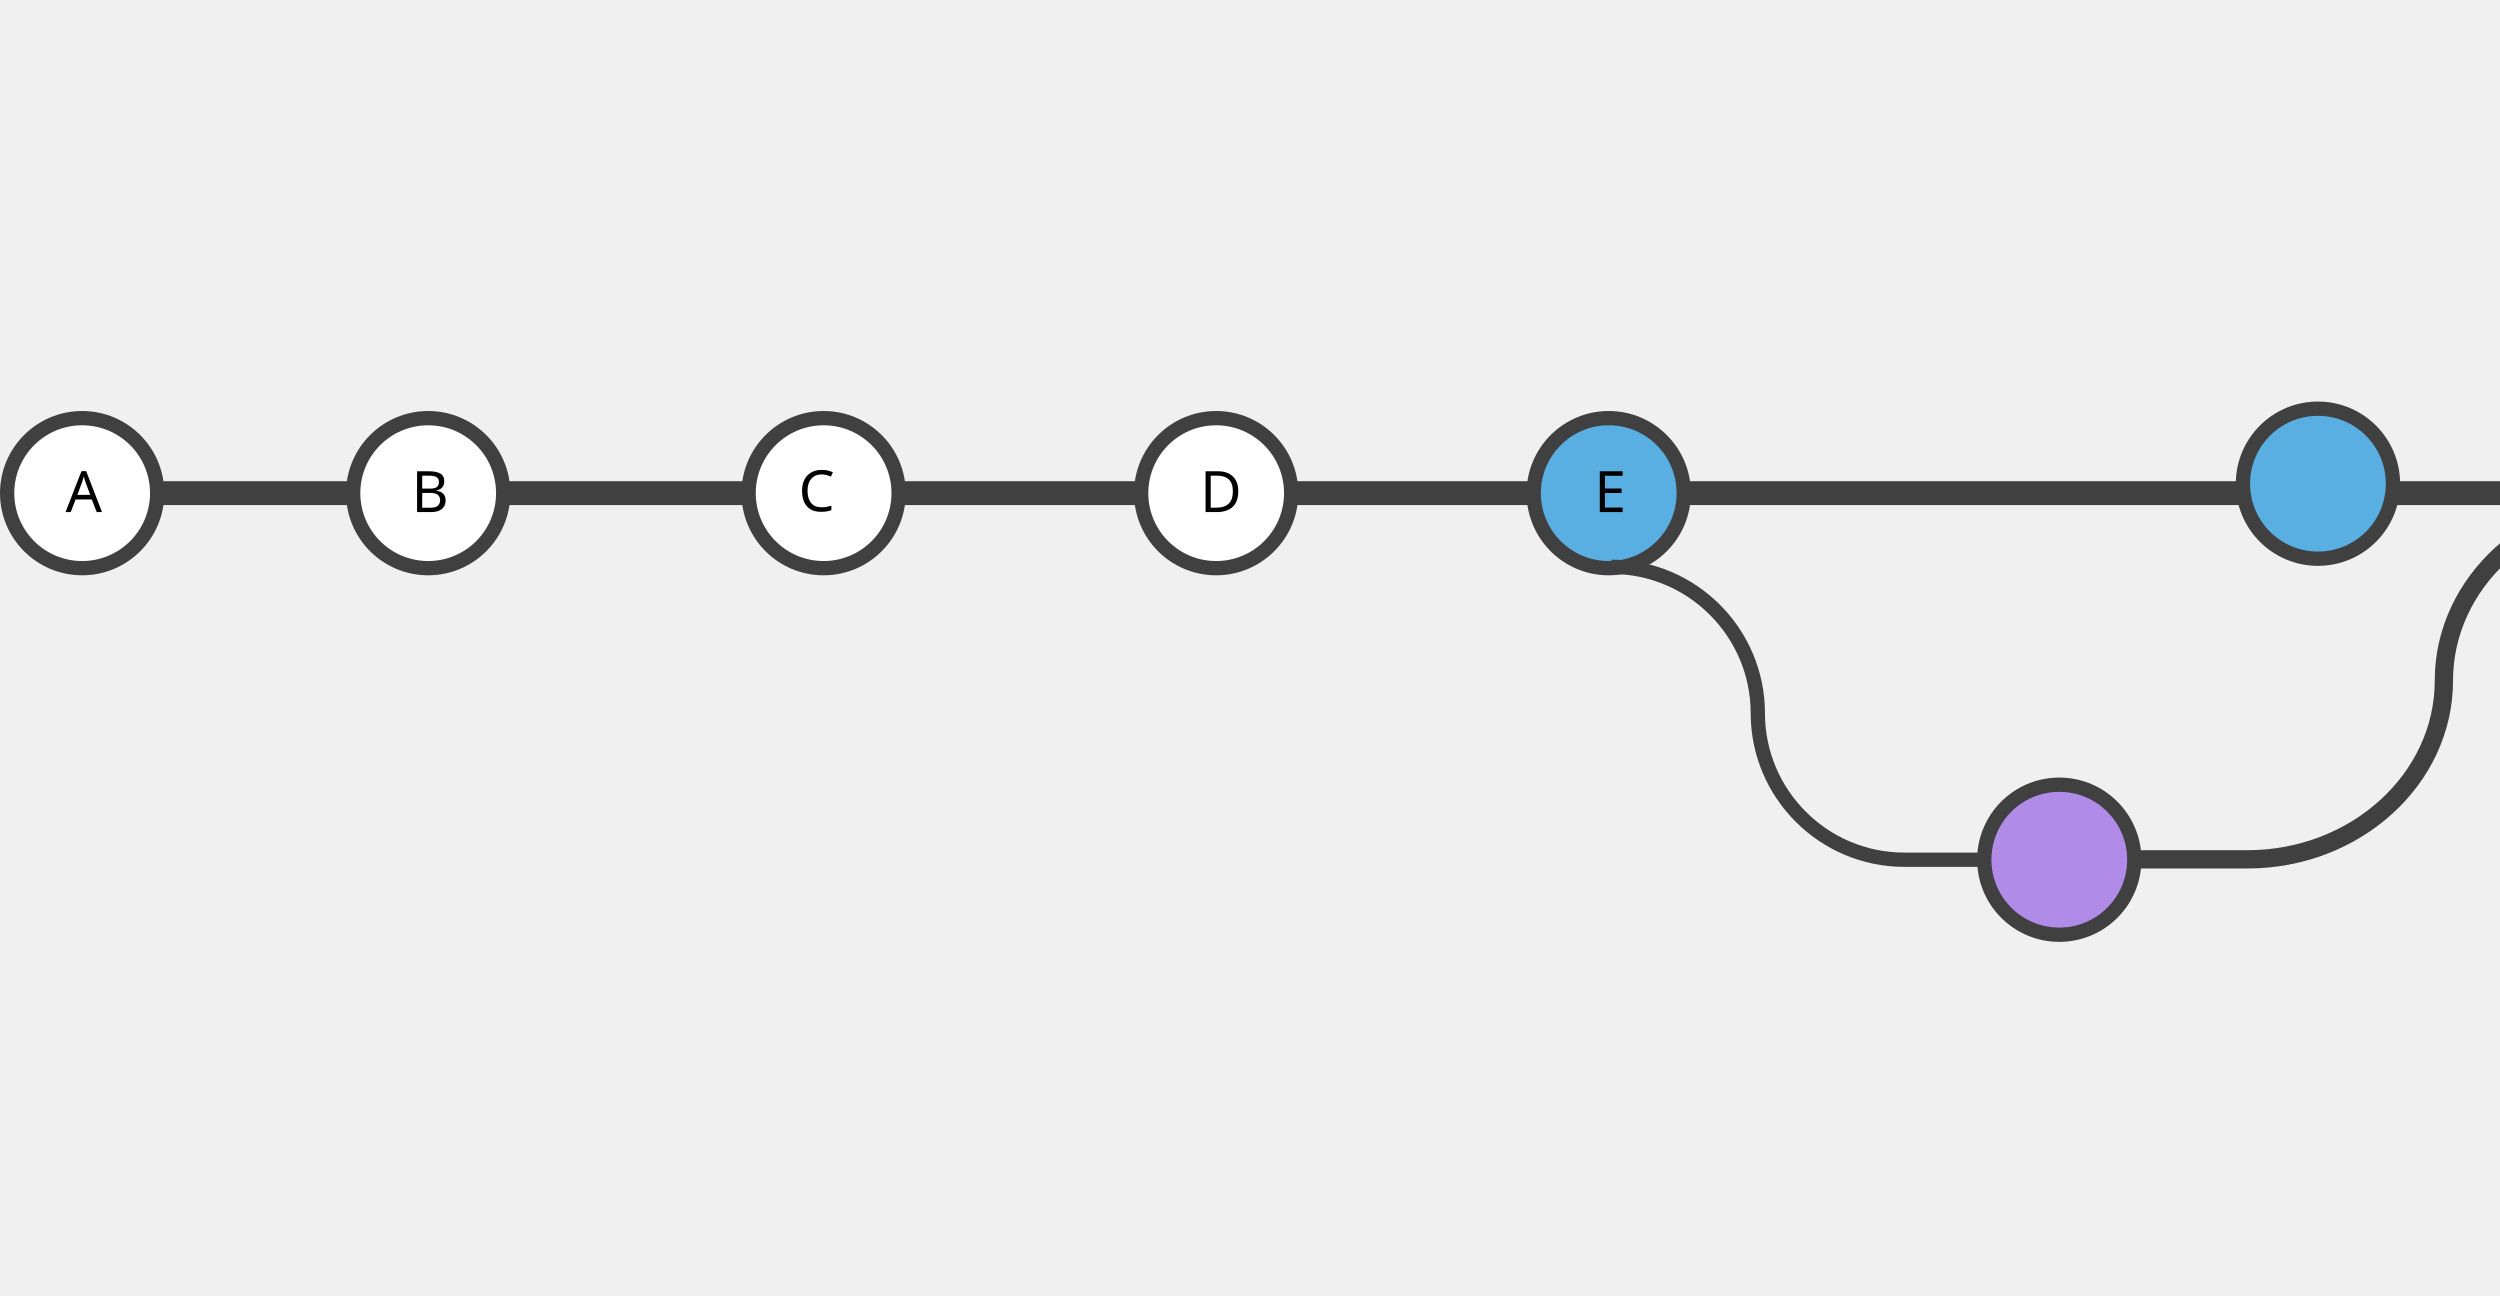
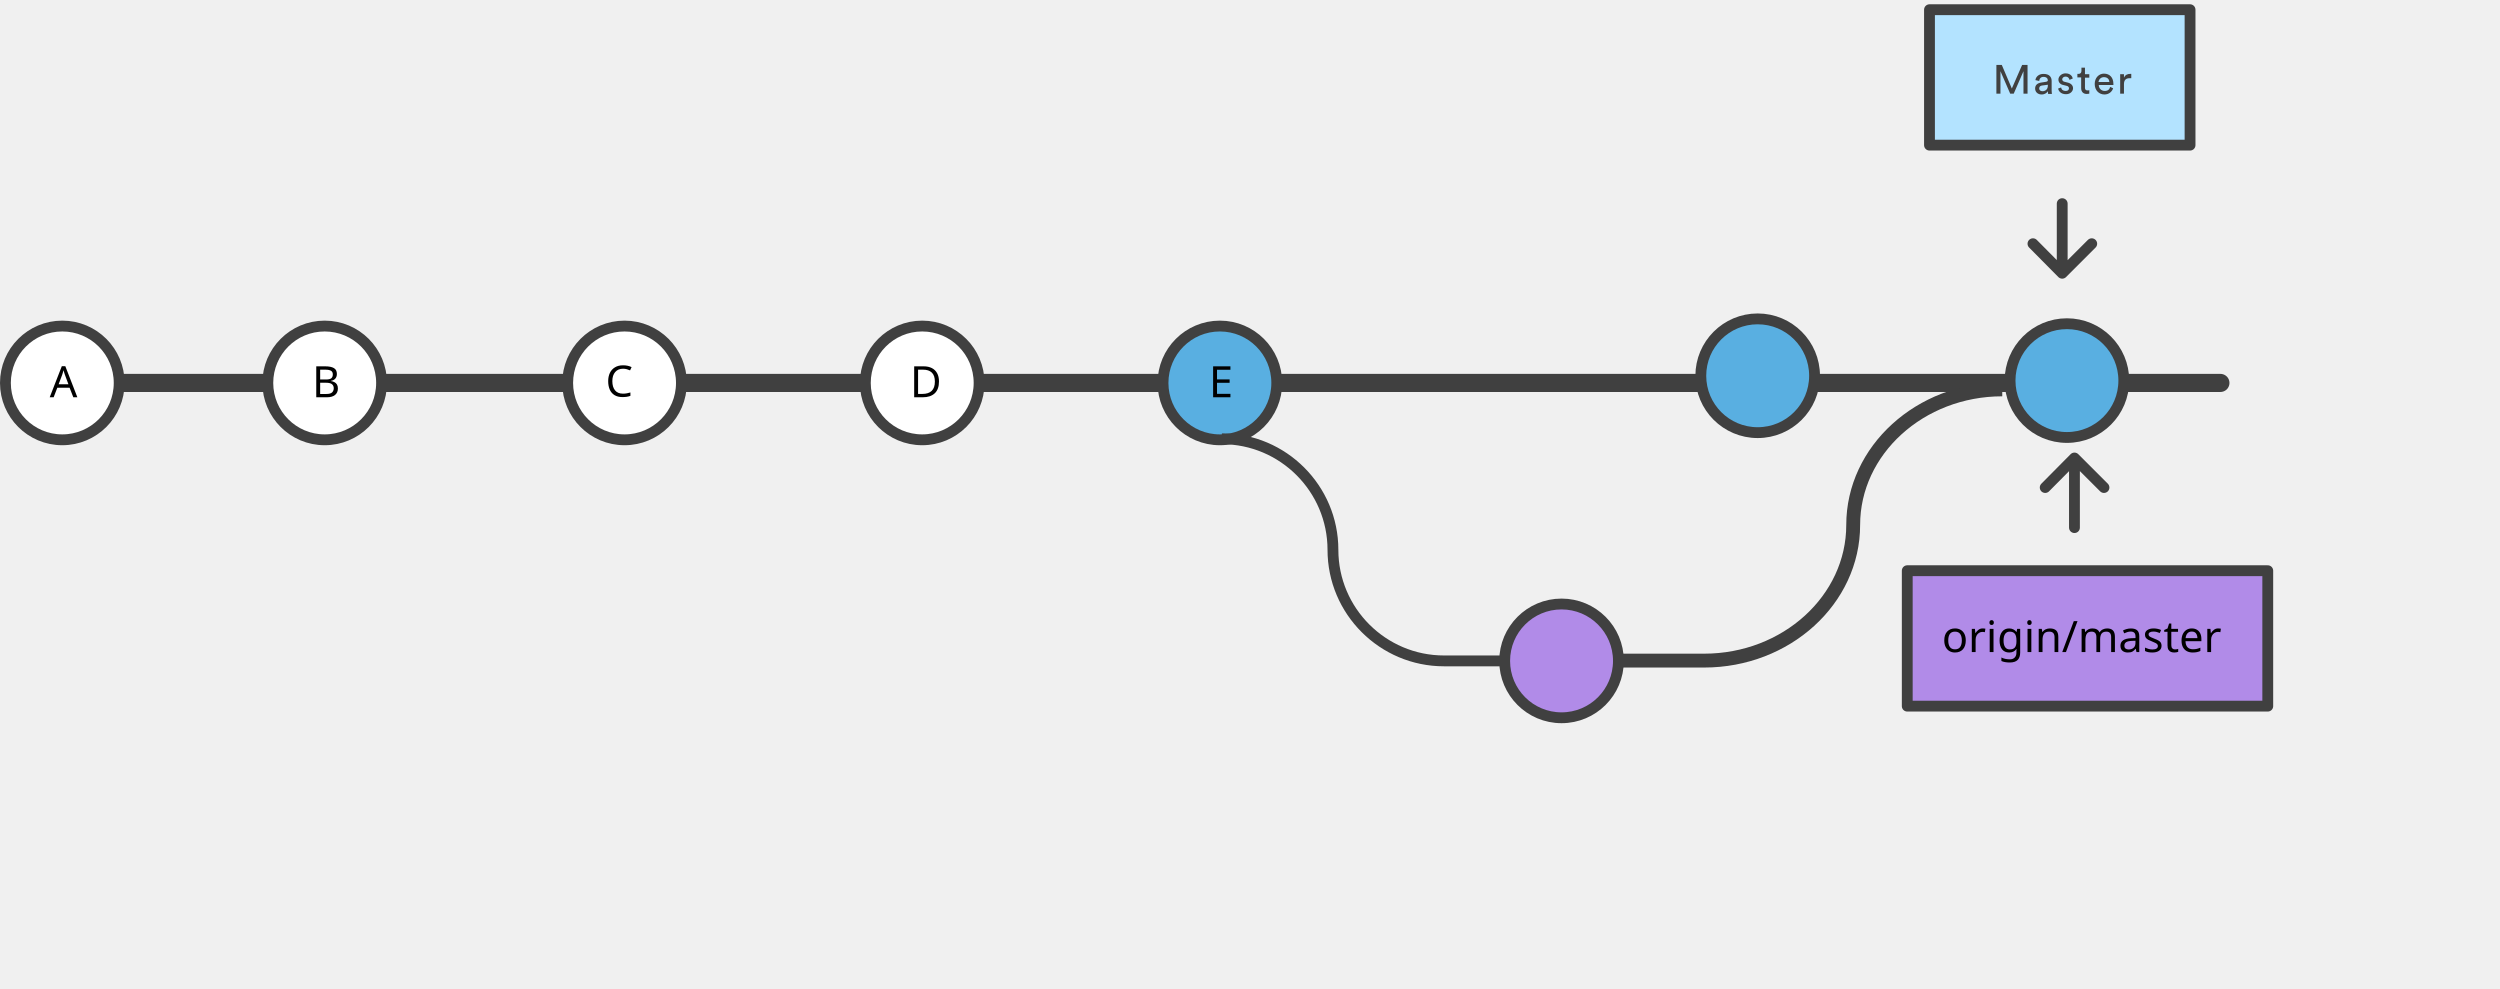
- <svg xmlns="http://www.w3.org/2000/svg" viewBox="0 0 699.904 362.563" version="1.1" id="svg21" width="699.904" height="362.563">
+ <svg xmlns="http://www.w3.org/2000/svg" viewBox="0 0 923 365" version="1.1" id="svg21" width="923" height="365">
  <defs id="defs25" />
  <style id="style2">.st0{display:none;} .st1{display:inline;} .st2{fill:#FFFFFF;} .st3{fill:none;stroke:#9882CE;stroke-width:4;stroke-miterlimit:10;} .st4{fill:#B3E3FF;stroke:#404040;stroke-width:4;stroke-miterlimit:10;} .st5{fill:#FFFFFF;stroke:#404040;stroke-width:4;stroke-miterlimit:10;} .st6{fill:none;stroke:#404040;stroke-width:4;stroke-linecap:round;stroke-linejoin:round;stroke-miterlimit:10;} .st7{fill:#B18BE8;stroke:#404040;stroke-width:4;stroke-linecap:round;stroke-linejoin:round;stroke-miterlimit:10;} .st8{fill:#404040;} .st9{fill:none;stroke:#404040;stroke-width:4;stroke-miterlimit:10;} .st10{fill:#B18BE8;stroke:#404040;stroke-width:4;stroke-miterlimit:10;} .st11{fill:#4ED1A1;stroke:#404040;stroke-width:4;stroke-miterlimit:10;} .st12{fill:none;stroke:#CCCCCC;stroke-width:7;stroke-linecap:round;stroke-linejoin:round;stroke-miterlimit:10;} .st13{fill:#FFFFFF;stroke:#CCCCCC;stroke-width:7;stroke-linecap:round;stroke-linejoin:round;stroke-miterlimit:10;} .st14{fill:none;stroke:#404040;stroke-width:7;stroke-miterlimit:10;} .st15{fill:#B3E3FF;stroke:#404040;stroke-width:7;stroke-miterlimit:10;} .st16{fill:#CCCCCC;} .st17{fill:#FFFFFF;stroke:#404040;stroke-width:4;stroke-linejoin:round;stroke-miterlimit:10;} .st18{fill:#FFFFFF;stroke:#404040;stroke-width:4;stroke-linecap:round;stroke-linejoin:round;stroke-miterlimit:10;} .st19{fill:#B3E3FF;stroke:#404040;stroke-width:4;stroke-linejoin:round;stroke-miterlimit:10;} .st20{fill:none;stroke:#CCCCCC;stroke-linecap:round;stroke-linejoin:round;stroke-miterlimit:10;} .st21{fill:#999999;} .st22{fill:#4ED1A1;stroke:#404040;stroke-width:4;stroke-linecap:round;stroke-linejoin:round;stroke-miterlimit:10;} .st23{fill:#4CD3D6;stroke:#404040;stroke-width:4;stroke-linejoin:round;stroke-miterlimit:10;} .st24{fill:none;stroke:#59AFE1;stroke-width:4;stroke-miterlimit:10;} .st25{fill:#59AFE1;stroke:#404040;stroke-width:4;stroke-linejoin:round;stroke-miterlimit:10;} .st26{fill:#FFFFFF;stroke:#59AFE1;stroke-width:4;stroke-miterlimit:10;} .st27{fill:#B3E3FF;stroke:#404040;stroke-width:4;stroke-linecap:round;stroke-linejoin:round;stroke-miterlimit:10;} .st28{fill:#FC8363;stroke:#404040;stroke-width:4;stroke-linecap:round;stroke-linejoin:round;stroke-miterlimit:10;} .st29{fill:#CCCCCC;stroke:#404040;stroke-width:4;stroke-miterlimit:10;} .st30{fill:#FFFFFF;stroke:#6693ED;stroke-width:4;stroke-miterlimit:10;} .st31{fill:none;stroke:#A97CDD;stroke-width:4;stroke-linecap:round;stroke-linejoin:round;stroke-miterlimit:10;} .st32{fill:none;stroke:#B3E3FF;stroke-width:4;stroke-linecap:round;stroke-linejoin:round;stroke-miterlimit:10;} .st33{fill:none;stroke:#4ED1A1;stroke-width:4;stroke-linecap:round;stroke-miterlimit:10;} .st34{fill:none;stroke:#4ED1A1;stroke-width:4;stroke-linecap:round;stroke-linejoin:round;stroke-miterlimit:10;} .st35{fill:#E24B88;stroke:#404040;stroke-width:4;stroke-linecap:round;stroke-linejoin:round;stroke-miterlimit:10;} .st36{fill:none;stroke:#DEEFF8;stroke-width:4;stroke-miterlimit:10;} .st37{fill:none;stroke:#CCCCCC;stroke-width:4;stroke-linecap:round;stroke-linejoin:round;} .st38{fill:none;stroke:#CCCCCC;stroke-width:4;stroke-linecap:round;stroke-linejoin:round;stroke-dasharray:0,14.305;} .st39{fill:none;stroke:#CCCCCC;stroke-width:4;stroke-linecap:round;stroke-linejoin:round;stroke-dasharray:0,14.169;} .st40{fill:none;stroke:#CCCCCC;stroke-width:4;stroke-linecap:round;stroke-linejoin:round;stroke-dasharray:0,13.979;} .st41{fill:none;stroke:#CCCCCC;stroke-width:4;stroke-linecap:round;stroke-linejoin:round;stroke-dasharray:0,14.788;} .st42{fill:none;stroke:#CCCCCC;stroke-width:4;stroke-linecap:round;stroke-linejoin:round;stroke-dasharray:0,14.963;} .st43{fill:none;stroke:#CCCCCC;stroke-width:4;stroke-linecap:round;stroke-linejoin:round;stroke-dasharray:0,12.543;} .st44{fill:none;stroke:#CCCCCC;stroke-width:4;stroke-linecap:round;stroke-linejoin:round;stroke-dasharray:0,13.684;} .st45{fill:none;stroke:#CCCCCC;stroke-width:4;stroke-linecap:round;stroke-linejoin:round;stroke-dasharray:0,13.772;} .st46{fill:none;stroke:#CCCCCC;stroke-width:4;stroke-linecap:round;stroke-linejoin:round;stroke-dasharray:0,13.649;} .st47{fill:none;stroke:#CCCCCC;stroke-width:4;stroke-linecap:round;stroke-linejoin:round;stroke-dasharray:0,13.907;} .st48{fill:#4CD3D6;stroke:#404040;stroke-width:4;stroke-linecap:round;stroke-linejoin:round;stroke-miterlimit:10;} .st49{fill:none;stroke:#CCCCCC;stroke-width:4;stroke-linecap:round;stroke-linejoin:round;stroke-dasharray:0,14.986;} .st50{fill:none;stroke:#CCCCCC;stroke-width:4;stroke-linecap:round;stroke-linejoin:round;stroke-dasharray:0,14.012;} .st51{fill:none;stroke:#CCCCCC;stroke-width:4;stroke-linecap:round;stroke-linejoin:round;stroke-dasharray:0,14.124;} .st52{fill:none;} .st53{fill:#FFFFFF;stroke:#404040;stroke-width:7;stroke-linecap:round;stroke-linejoin:round;stroke-miterlimit:10;} .st54{fill:#59AFE1;stroke:#404040;stroke-width:7;stroke-linejoin:round;stroke-miterlimit:10;} .st55{fill:#E24B88;stroke:#404040;stroke-width:7;stroke-linecap:round;stroke-linejoin:round;stroke-miterlimit:10;} .st56{fill:none;stroke:#404040;stroke-width:7;stroke-linecap:round;stroke-linejoin:round;stroke-miterlimit:10;} .st57{fill:none;stroke:#CCCCCC;stroke-width:4;stroke-linecap:round;stroke-linejoin:round;stroke-miterlimit:10;} .st58{fill:#FFFFFF;stroke:#CCCCCC;stroke-width:4;stroke-linecap:round;stroke-linejoin:round;stroke-miterlimit:10;} .st59{fill:#F5F5F5;} .st60{fill:#3873AE;} .st61{fill:#75706C;} .st62{fill:none;stroke:#B3E3FF;stroke-width:4;stroke-miterlimit:10;} .st63{fill:#6F6F6F;} .st64{fill:none;stroke:#6F6F6F;stroke-width:2;stroke-miterlimit:10;} .st65{fill:none;stroke:#6F6F6F;stroke-width:3;stroke-miterlimit:10;} .st66{fill:#FFFFFF;stroke:#404040;stroke-width:6;stroke-miterlimit:10;} .st67{fill:#B3E3FF;stroke:#404040;stroke-width:6;stroke-miterlimit:10;}</style>
-   <path style="fill:#ffffff;stroke:#404040;stroke-width:6.685;stroke-linecap:round;stroke-linejoin:round;stroke-miterlimit:10" id="path4" d="M 16.16,138.065 H 819.772" class="st18" />
-   <circle style="fill:#ffffff;stroke:#404040;stroke-width:4;stroke-linecap:round;stroke-linejoin:round;stroke-miterlimit:10" id="circle6" r="21" cy="138.065" cx="119.876" class="st18" />
-   <circle style="fill:#ffffff;stroke:#404040;stroke-width:4;stroke-linecap:round;stroke-linejoin:round;stroke-miterlimit:10" id="circle8" r="21" cy="138.065" cx="230.581" class="st18" />
-   <circle style="fill:#ffffff;stroke:#404040;stroke-width:4;stroke-linecap:round;stroke-linejoin:round;stroke-miterlimit:10" id="circle10" r="21" cy="138.065" cx="340.481" class="st18" />
-   <circle style="fill:#59afe1;stroke:#404040;stroke-width:4;stroke-linejoin:round;stroke-miterlimit:10" id="circle12" r="21" cy="138.065" cx="450.381" class="st25" />
-   <path style="fill:#b3e3ff;stroke:#404040;stroke-width:4;stroke-linejoin:round;stroke-miterlimit:10" id="path14" d="m 712.367,0.271 h 96.2 V 50.271 h -96.2 z" class="st19" />
-   <path style="fill:#404040" id="path16" d="m 747.067,31.271 v -8.3 l -3.6,8.3 h -1.3 l -3.6,-8.3 v 8.3 h -1.5 v -10.6 h 2 l 3.7,8.7 3.8,-8.7 h 2 v 10.6 z m 6.5,-4.1 1.9,-0.3 c 0.4,-0.1 0.6,-0.3 0.6,-0.5 0,-0.7 -0.5,-1.3 -1.6,-1.3 -1,0 -1.5,0.6 -1.6,1.5 l -1.4,-0.3 c 0.2,-1.4 1.4,-2.3 3,-2.3 2.2,0 3,1.2 3,2.6 v 3.6 c 0,0.6 0.1,1 0.1,1.2 h -1.4 c 0,-0.2 -0.1,-0.5 -0.1,-1 -0.3,0.5 -1,1.2 -2.3,1.2 -1.5,0 -2.4,-1 -2.4,-2.2 0,-1.3 0.9,-2 2.2,-2.2 z m 2.5,1.1 v -0.3 l -2.2,0.3 c -0.6,0.1 -1,0.4 -1,1.1 0,0.5 0.4,1 1.2,1 1,0 2,-0.6 2,-2.1 z m 4.9,0.7 c 0.1,0.8 0.7,1.3 1.7,1.3 0.8,0 1.2,-0.4 1.2,-1 0,-0.4 -0.3,-0.8 -0.9,-0.9 l -1.2,-0.3 c -1.1,-0.2 -1.8,-1 -1.8,-2 0,-1.2 1.2,-2.3 2.6,-2.3 2,0 2.6,1.3 2.7,1.9 l -1.2,0.5 c -0.1,-0.4 -0.4,-1.2 -1.5,-1.2 -0.7,0 -1.2,0.5 -1.2,1 0,0.4 0.3,0.8 0.8,0.9 l 1.2,0.3 c 1.3,0.3 2,1.1 2,2.1 0,1 -0.9,2.2 -2.6,2.2 -2,0 -2.8,-1.3 -2.9,-2.1 z m 8.8,-4.9 h 1.6 v 1.3 h -1.6 v 3.7 c 0,0.7 0.3,1 1,1 0.2,0 0.4,0 0.6,-0.1 v 1.3 c -0.1,0 -0.5,0.1 -1,0.1 -1.2,0 -2,-0.8 -2,-2.1 v -4 h -1.4 v -1.3 h 0.4 c 0.8,0 1.1,-0.5 1.1,-1.1 v -1.2 h 1.3 z m 10.4,5.2 c -0.4,1.3 -1.6,2.3 -3.2,2.3 -1.9,0 -3.6,-1.4 -3.6,-3.9 0,-2.3 1.6,-3.8 3.4,-3.8 2.2,0 3.5,1.5 3.5,3.8 v 0.4 h -5.4 c 0,1.3 1,2.2 2.2,2.2 1.2,0 1.8,-0.6 2,-1.5 z m -1.4,-2.3 c 0,-1 -0.7,-1.8 -2,-1.8 -1.2,0 -1.9,0.9 -2,1.8 z m 8,-1.4 h -0.6 c -1.2,0 -2,0.6 -2,2.2 v 3.5 h -1.4 v -7.2 h 1.4 v 1.3 c 0.5,-1.1 1.4,-1.4 2.2,-1.4 h 0.5 v 1.6 z" class="st8" />
-   <path style="fill:none;stroke:#404040;stroke-width:4;stroke-linecap:round;stroke-linejoin:round;stroke-miterlimit:10" id="path18" d="M 761.367,95.371 V 71.871 m 10.9,14.8 -10.9,10.9 -10.8,-10.9" class="st6" />
-   <text xml:space="preserve" style="font-style:normal;font-weight:normal;font-size:16px;line-height:1.25;font-family:sans-serif;letter-spacing:0px;word-spacing:0px;fill:#000000;fill-opacity:1;stroke:none" x="115.219" y="143.36" id="text843">
-     <tspan id="tspan841" x="115.219" y="143.36">B</tspan>
+   <path style="fill:#ffffff;stroke:#404040;stroke-width:6.685;stroke-linecap:round;stroke-linejoin:round;stroke-miterlimit:10" id="path4" d="M 16.16,141.377 H 819.772" class="st18" />
+   <circle style="fill:#ffffff;stroke:#404040;stroke-width:4;stroke-linecap:round;stroke-linejoin:round;stroke-miterlimit:10" id="circle6" r="21" cy="141.377" cx="119.876" class="st18" />
+   <circle style="fill:#ffffff;stroke:#404040;stroke-width:4;stroke-linecap:round;stroke-linejoin:round;stroke-miterlimit:10" id="circle8" r="21" cy="141.377" cx="230.581" class="st18" />
+   <circle style="fill:#ffffff;stroke:#404040;stroke-width:4;stroke-linecap:round;stroke-linejoin:round;stroke-miterlimit:10" id="circle10" r="21" cy="141.377" cx="340.481" class="st18" />
+   <circle style="fill:#59afe1;stroke:#404040;stroke-width:4;stroke-linejoin:round;stroke-miterlimit:10" id="circle12" r="21" cy="141.377" cx="450.381" class="st25" />
+   <path style="fill:#b3e3ff;stroke:#404040;stroke-width:4;stroke-linejoin:round;stroke-miterlimit:10" id="path14" d="m 712.367,3.583 h 96.2 v 50 h -96.2 z" class="st19" />
+   <path style="fill:#404040" id="path16" d="m 747.067,34.583 v -8.3 l -3.6,8.3 h -1.3 l -3.6,-8.3 v 8.3 h -1.5 v -10.6 h 2 l 3.7,8.7 3.8,-8.7 h 2 v 10.6 z m 6.5,-4.1 1.9,-0.3 c 0.4,-0.1 0.6,-0.3 0.6,-0.5 0,-0.7 -0.5,-1.3 -1.6,-1.3 -1,0 -1.5,0.6 -1.6,1.5 l -1.4,-0.3 c 0.2,-1.4 1.4,-2.3 3,-2.3 2.2,0 3,1.2 3,2.6 v 3.6 c 0,0.6 0.1,1 0.1,1.2 h -1.4 c 0,-0.2 -0.1,-0.5 -0.1,-1 -0.3,0.5 -1,1.2 -2.3,1.2 -1.5,0 -2.4,-1 -2.4,-2.2 0,-1.3 0.9,-2 2.2,-2.2 z m 2.5,1.1 v -0.3 l -2.2,0.3 c -0.6,0.1 -1,0.4 -1,1.1 0,0.5 0.4,1 1.2,1 1,0 2,-0.6 2,-2.1 z m 4.9,0.7 c 0.1,0.8 0.7,1.3 1.7,1.3 0.8,0 1.2,-0.4 1.2,-1 0,-0.4 -0.3,-0.8 -0.9,-0.9 l -1.2,-0.3 c -1.1,-0.2 -1.8,-1 -1.8,-2 0,-1.2 1.2,-2.3 2.6,-2.3 2,0 2.6,1.3 2.7,1.9 l -1.2,0.5 c -0.1,-0.4 -0.4,-1.2 -1.5,-1.2 -0.7,0 -1.2,0.5 -1.2,1 0,0.4 0.3,0.8 0.8,0.9 l 1.2,0.3 c 1.3,0.3 2,1.1 2,2.1 0,1 -0.9,2.2 -2.6,2.2 -2,0 -2.8,-1.3 -2.9,-2.1 z m 8.8,-4.9 h 1.6 v 1.3 h -1.6 v 3.7 c 0,0.7 0.3,1 1,1 0.2,0 0.4,0 0.6,-0.1 v 1.3 c -0.1,0 -0.5,0.1 -1,0.1 -1.2,0 -2,-0.8 -2,-2.1 v -4 h -1.4 v -1.3 h 0.4 c 0.8,0 1.1,-0.5 1.1,-1.1 v -1.2 h 1.3 z m 10.4,5.2 c -0.4,1.3 -1.6,2.3 -3.2,2.3 -1.9,0 -3.6,-1.4 -3.6,-3.9 0,-2.3 1.6,-3.8 3.4,-3.8 2.2,0 3.5,1.5 3.5,3.8 v 0.4 h -5.4 c 0,1.3 1,2.2 2.2,2.2 1.2,0 1.8,-0.6 2,-1.5 z m -1.4,-2.3 c 0,-1 -0.7,-1.8 -2,-1.8 -1.2,0 -1.9,0.9 -2,1.8 z m 8,-1.4 h -0.6 c -1.2,0 -2,0.6 -2,2.2 v 3.5 h -1.4 v -7.2 h 1.4 v 1.3 c 0.5,-1.1 1.4,-1.4 2.2,-1.4 h 0.5 v 1.6 z" class="st8" />
+   <path style="fill:none;stroke:#404040;stroke-width:4;stroke-linecap:round;stroke-linejoin:round;stroke-miterlimit:10" id="path18" d="m 761.367,98.683 v -23.5 m 10.9,14.8 -10.9,10.9 -10.8,-10.9" class="st6" />
+   <text xml:space="preserve" style="font-style:normal;font-weight:normal;font-size:16px;line-height:1.25;font-family:sans-serif;letter-spacing:0px;word-spacing:0px;fill:#000000;fill-opacity:1;stroke:none" x="115.219" y="146.672" id="text843">
+     <tspan id="tspan841" x="115.219" y="146.672">B</tspan>
  </text>
-   <text xml:space="preserve" style="font-style:normal;font-weight:normal;font-size:16px;line-height:1.25;font-family:sans-serif;letter-spacing:0px;word-spacing:0px;fill:#000000;fill-opacity:1;stroke:none" x="223.576" y="143.134" id="text847">
-     <tspan id="tspan845" x="223.576" y="143.134">C</tspan>
+   <text xml:space="preserve" style="font-style:normal;font-weight:normal;font-size:16px;line-height:1.25;font-family:sans-serif;letter-spacing:0px;word-spacing:0px;fill:#000000;fill-opacity:1;stroke:none" x="223.576" y="146.446" id="text847">
+     <tspan id="tspan845" x="223.576" y="146.446">C</tspan>
  </text>
-   <text xml:space="preserve" style="font-style:normal;font-weight:normal;font-size:16px;line-height:1.25;font-family:sans-serif;letter-spacing:0px;word-spacing:0px;fill:#000000;fill-opacity:1;stroke:none" x="335.968" y="143.36" id="text851">
-     <tspan id="tspan849" x="335.968" y="143.36">D</tspan>
+   <text xml:space="preserve" style="font-style:normal;font-weight:normal;font-size:16px;line-height:1.25;font-family:sans-serif;letter-spacing:0px;word-spacing:0px;fill:#000000;fill-opacity:1;stroke:none" x="335.968" y="146.672" id="text851">
+     <tspan id="tspan849" x="335.968" y="146.672">D</tspan>
  </text>
-   <circle style="fill:#ffffff;stroke:#404040;stroke-width:4;stroke-linecap:round;stroke-linejoin:round;stroke-miterlimit:10" id="circle6-3" r="21" cy="138.065" cx="23" class="st18" />
-   <text xml:space="preserve" style="font-style:normal;font-weight:normal;font-size:16px;line-height:1.25;font-family:sans-serif;letter-spacing:0px;word-spacing:0px;fill:#000000;fill-opacity:1;stroke:none" x="18.35" y="143.36" id="text839">
-     <tspan id="tspan837" x="18.35" y="143.36">A</tspan>
+   <circle style="fill:#ffffff;stroke:#404040;stroke-width:4;stroke-linecap:round;stroke-linejoin:round;stroke-miterlimit:10" id="circle6-3" r="21" cy="141.377" cx="23" class="st18" />
+   <text xml:space="preserve" style="font-style:normal;font-weight:normal;font-size:16px;line-height:1.25;font-family:sans-serif;letter-spacing:0px;word-spacing:0px;fill:#000000;fill-opacity:1;stroke:none" x="18.35" y="146.672" id="text839">
+     <tspan id="tspan837" x="18.35" y="146.672">A</tspan>
  </text>
-   <text xml:space="preserve" style="font-style:normal;font-weight:normal;font-size:16px;line-height:1.25;font-family:sans-serif;letter-spacing:0px;word-spacing:0px;fill:#000000;fill-opacity:1;stroke:none" x="446.336" y="143.36" id="text896">
-     <tspan id="tspan894" x="446.336" y="143.36">E</tspan>
+   <text xml:space="preserve" style="font-style:normal;font-weight:normal;font-size:16px;line-height:1.25;font-family:sans-serif;letter-spacing:0px;word-spacing:0px;fill:#000000;fill-opacity:1;stroke:none" x="446.336" y="146.672" id="text896">
+     <tspan id="tspan894" x="446.336" y="146.672">E</tspan>
  </text>
-   <path style="fill:none;stroke:#404040;stroke-width:4;stroke-miterlimit:10" id="path4-3" d="m 492.122,199.688 c 0,-22.6 -18.4,-41 -41,-41 m 41,41 c 0,22.6 18.4,41 41,41 h 22.4" class="st14" />
-   <circle style="fill:#b18be8;stroke:#404040;stroke-width:4;stroke-linecap:round;stroke-linejoin:round;stroke-miterlimit:10" id="circle6-5" r="21" cy="-240.688" cx="576.522" class="st7" transform="scale(1,-1)" />
-   <path style="fill:#b18be8;stroke:#404040;stroke-width:4;stroke-linecap:round;stroke-linejoin:round;stroke-miterlimit:10" id="path26" d="m 704.158,257.393 h 133.1 v -50 h -133.1 z" class="st12" />
-   <circle style="fill:#59afe1;stroke:#404040;stroke-width:4;stroke-linejoin:round;stroke-miterlimit:10" id="circle12-6" r="21" cy="135.418" cx="648.937" class="st25" />
-   <text xml:space="preserve" style="font-style:normal;font-weight:normal;font-size:16px;line-height:1.25;font-family:sans-serif;letter-spacing:0px;word-spacing:0px;fill:#000000;fill-opacity:1;stroke:none" x="716.948" y="237.435" id="text1093">
-     <tspan id="tspan1091" x="716.948" y="237.435">origin/master</tspan>
+   <path style="fill:none;stroke:#404040;stroke-width:4;stroke-miterlimit:10" id="path4-3" d="m 492.122,203 c 0,-22.6 -18.4,-41 -41,-41 m 41,41 c 0,22.6 18.4,41 41,41 h 22.4" class="st14" />
+   <circle style="fill:#b18be8;stroke:#404040;stroke-width:4;stroke-linecap:round;stroke-linejoin:round;stroke-miterlimit:10" id="circle6-5" r="21" cy="-244" cx="576.522" class="st7" transform="scale(1,-1)" />
+   <path style="fill:#b18be8;stroke:#404040;stroke-width:4;stroke-linecap:round;stroke-linejoin:round;stroke-miterlimit:10" id="path26" d="m 704.158,260.704 h 133.1 v -50 h -133.1 z" class="st12" />
+   <circle style="fill:#59afe1;stroke:#404040;stroke-width:4;stroke-linejoin:round;stroke-miterlimit:10" id="circle12-6" r="21" cy="138.73" cx="648.937" class="st25" />
+   <text xml:space="preserve" style="font-style:normal;font-weight:normal;font-size:16px;line-height:1.25;font-family:sans-serif;letter-spacing:0px;word-spacing:0px;fill:#000000;fill-opacity:1;stroke:none" x="716.948" y="240.747" id="text1093">
+     <tspan id="tspan1091" x="716.948" y="240.747">origin/master</tspan>
  </text>
-   <path style="fill:none;stroke:#404040;stroke-width:4;stroke-linecap:round;stroke-linejoin:round;stroke-miterlimit:10" id="path18-9" d="m 765.889,167.981 v 23.5 m 10.9,-14.8 -10.9,-10.9 -10.8,10.9" class="st6" />
-   <path style="fill:none;stroke:#404040;stroke-width:5.121;stroke-miterlimit:10" id="path4-3-7" d="m 684.198,190.516 c 0,-27.598 24.698,-50.068 55.034,-50.068 m -55.034,50.068 c 0,27.598 -24.698,50.068 -55.034,50.068 h -30.067" class="st14" />
-   <circle style="fill:#59afe1;stroke:#404040;stroke-width:4;stroke-linejoin:round;stroke-miterlimit:10" id="circle12-6-0" r="21" cy="137.202" cx="763.112" class="st25" />
+   <path style="fill:none;stroke:#404040;stroke-width:4;stroke-linecap:round;stroke-linejoin:round;stroke-miterlimit:10" id="path18-9" d="m 765.889,171.293 v 23.5 m 10.9,-14.8 -10.9,-10.9 -10.8,10.9" class="st6" />
+   <path style="fill:none;stroke:#404040;stroke-width:5.121;stroke-miterlimit:10" id="path4-3-7" d="m 684.198,193.828 c 0,-27.598 24.698,-50.068 55.034,-50.068 m -55.034,50.068 c 0,27.598 -24.698,50.068 -55.034,50.068 h -30.067" class="st14" />
+   <circle style="fill:#59afe1;stroke:#404040;stroke-width:4;stroke-linejoin:round;stroke-miterlimit:10" id="circle12-6-0" r="21" cy="140.514" cx="763.112" class="st25" />
</svg>
